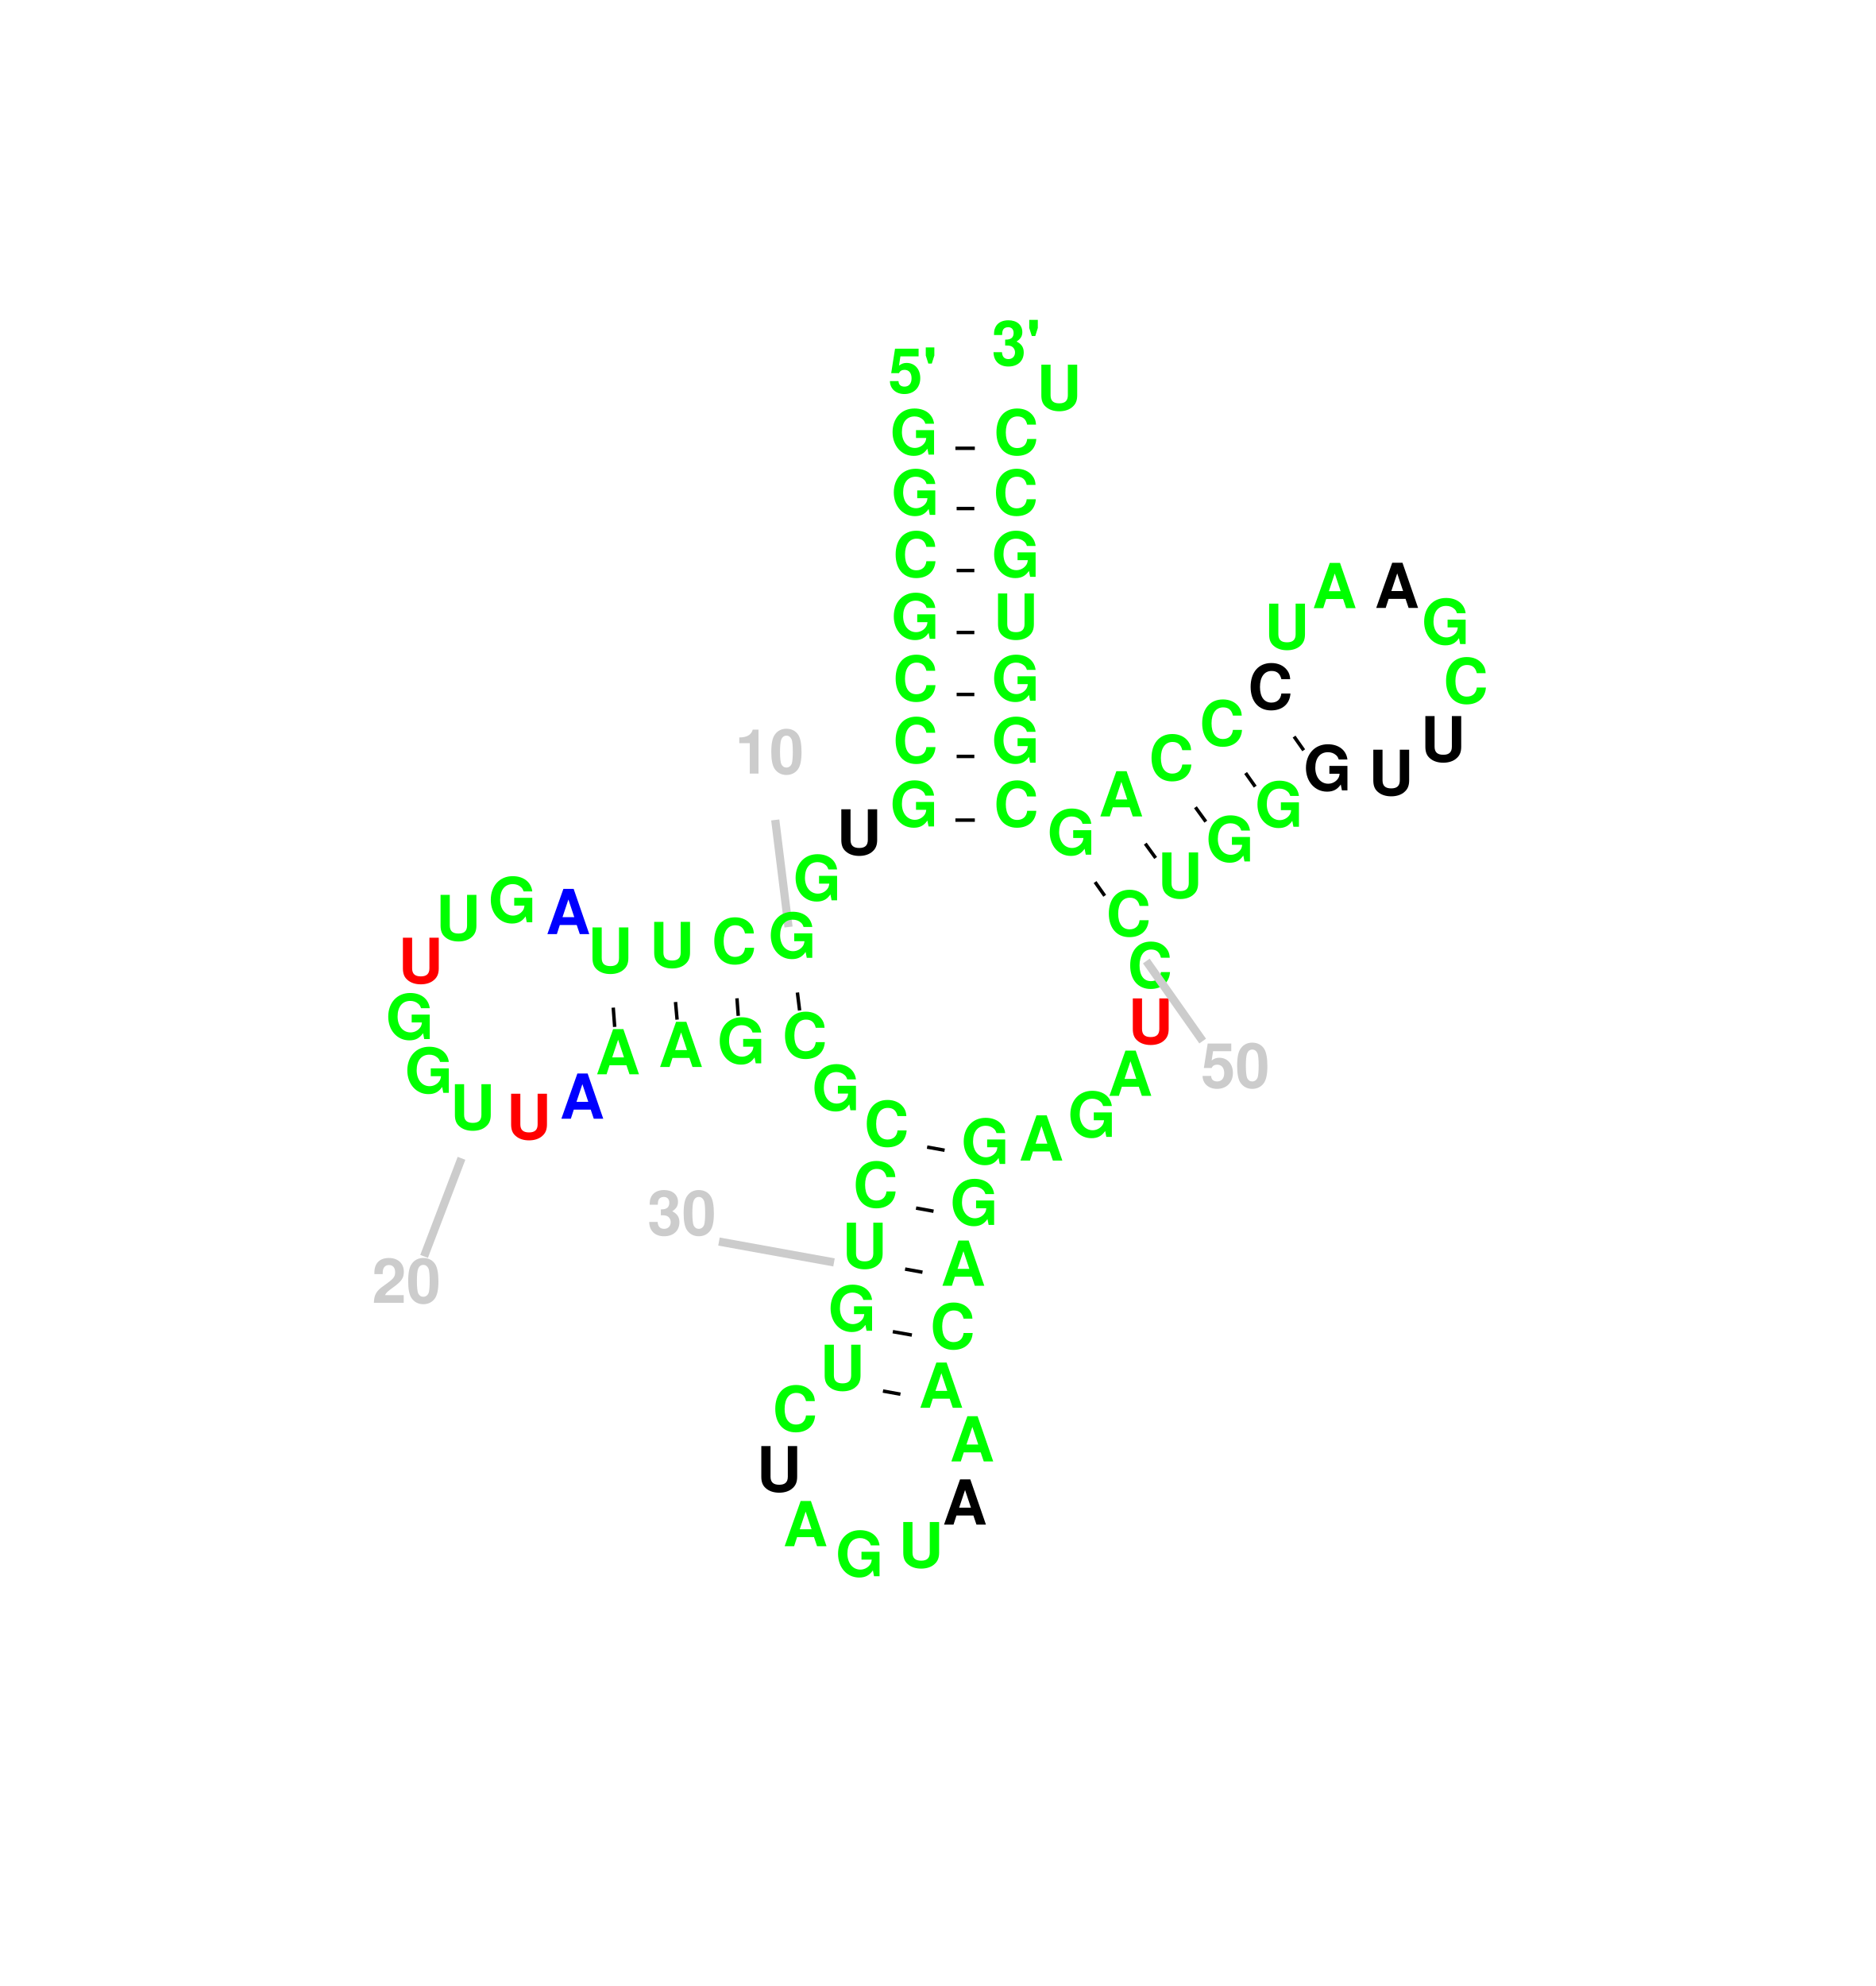
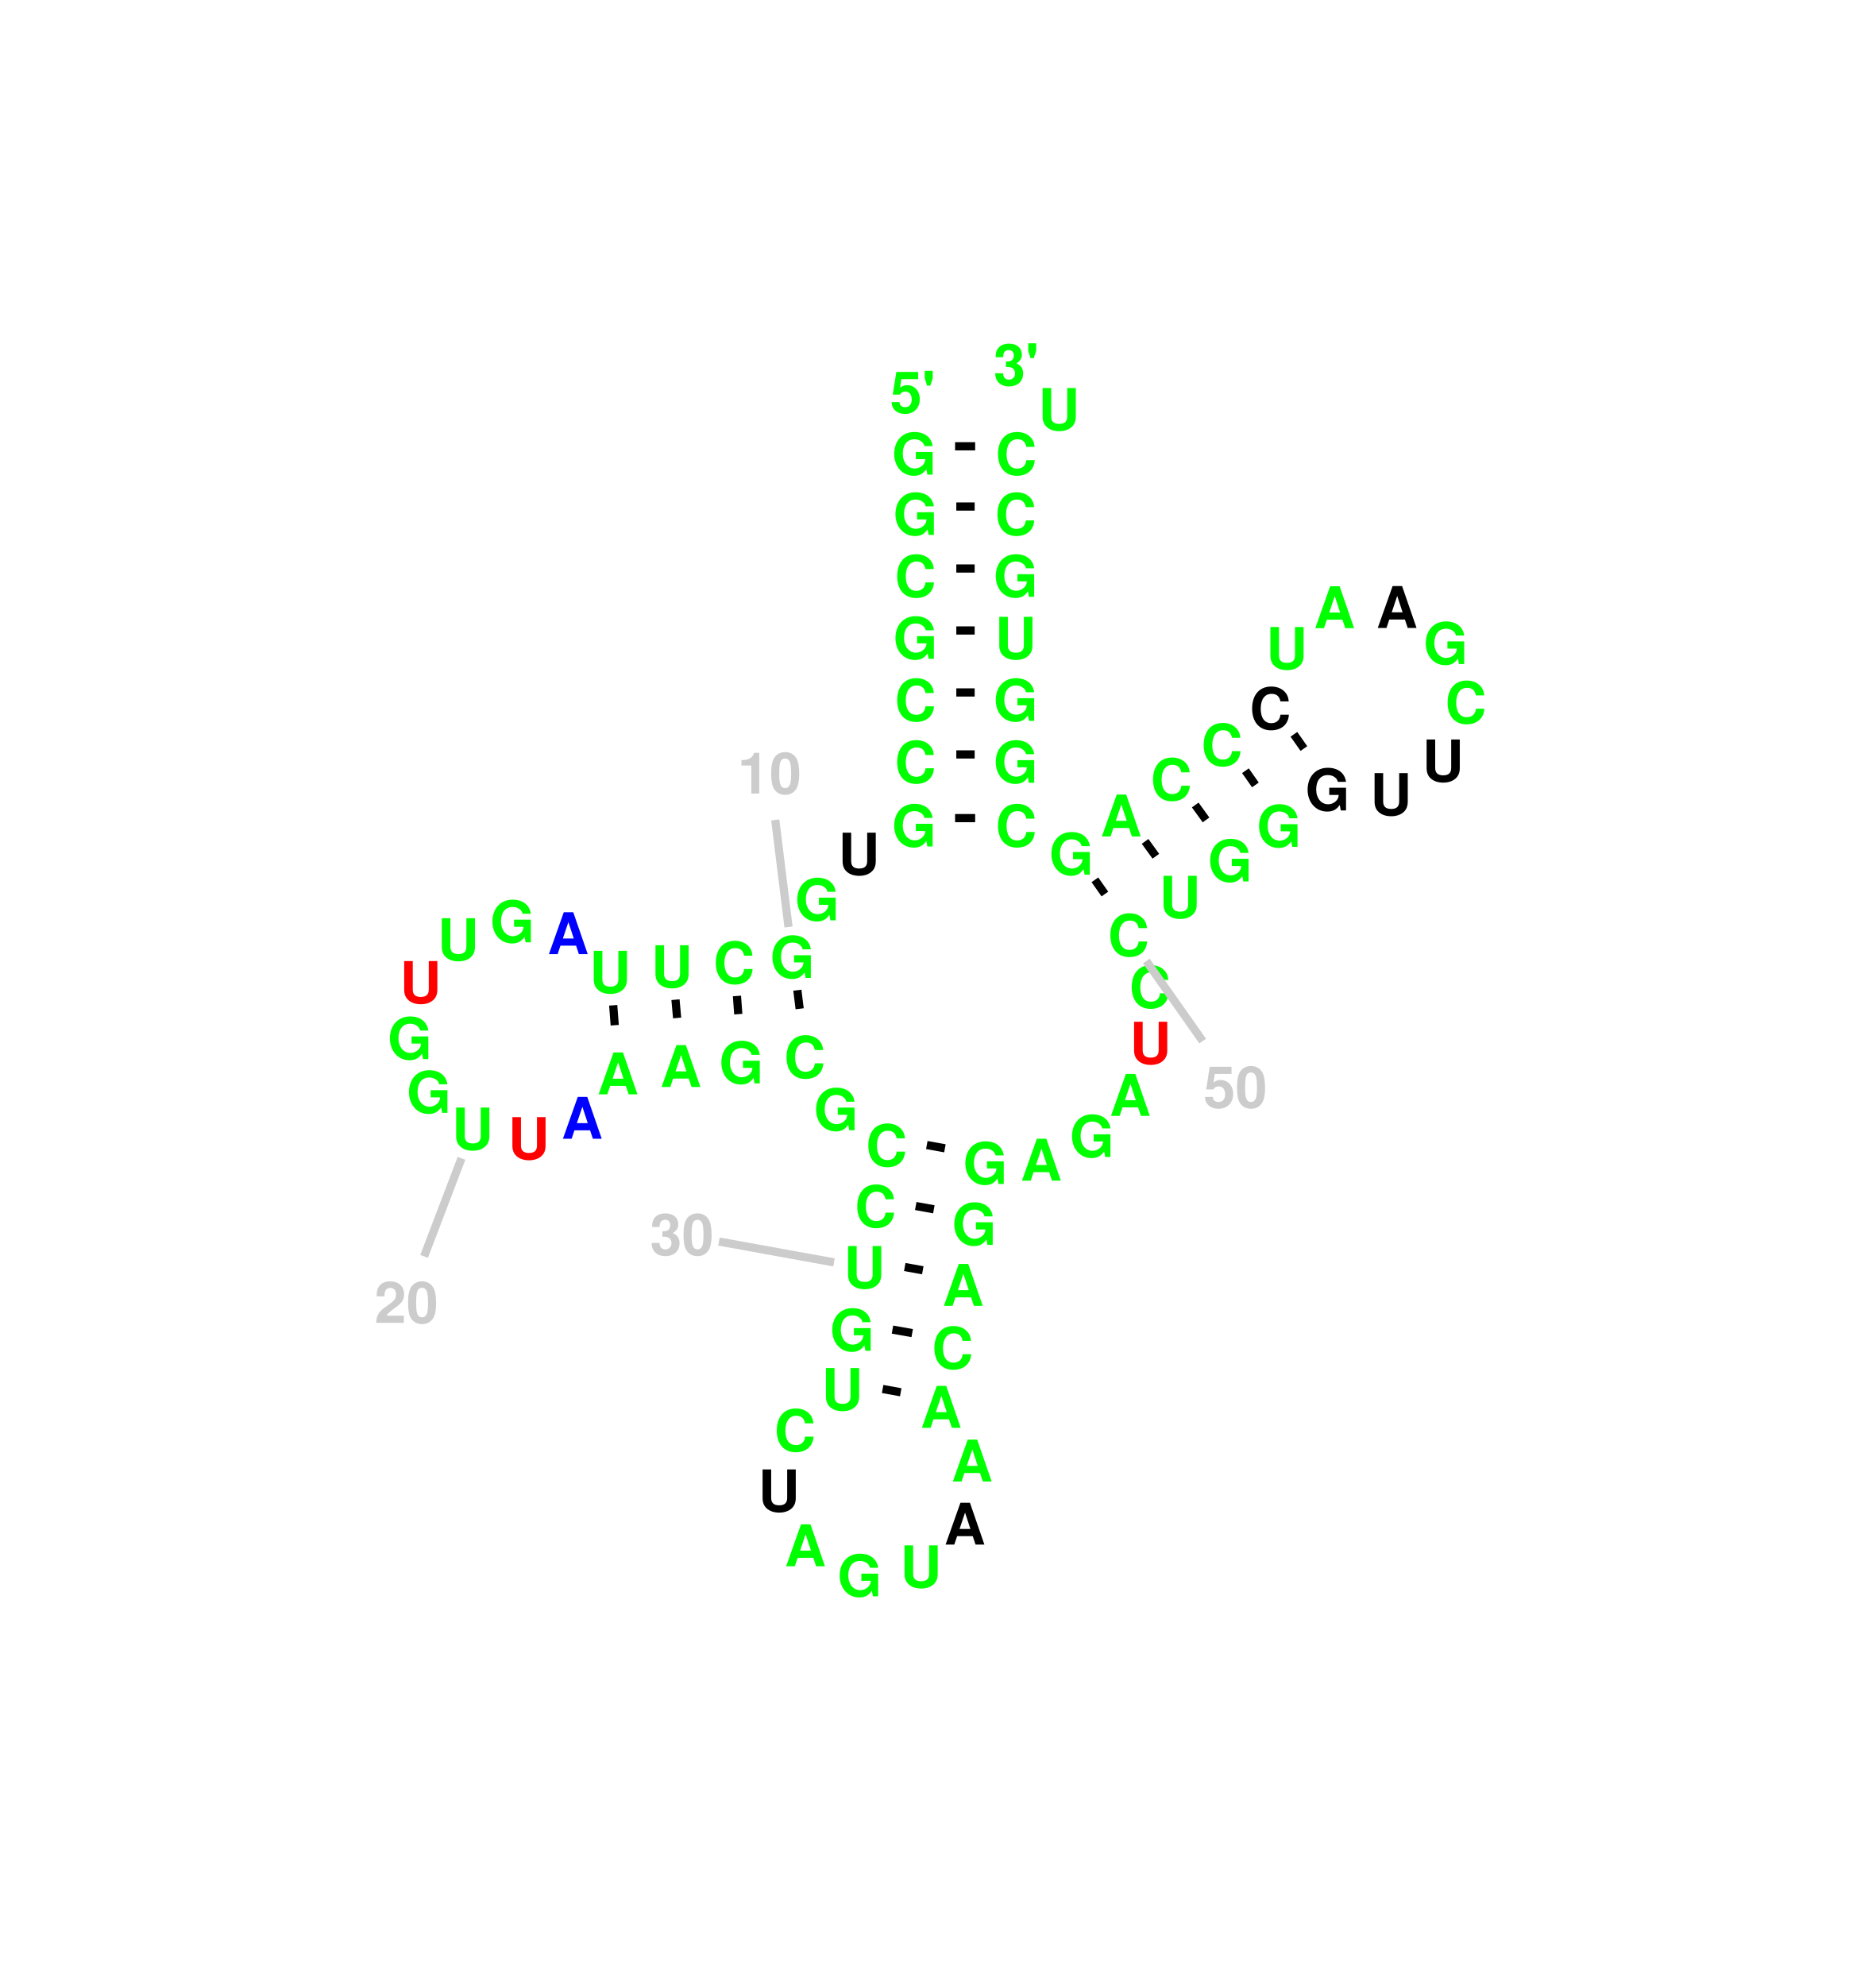
- <svg xmlns="http://www.w3.org/2000/svg" width="228.843" height="242.272" style="font-size: 7.56px; font-weight: bold; font-family: Helvetica; ">
+ <svg xmlns="http://www.w3.org/2000/svg" width="228.843" height="242.272" style="font-size: 7px; font-weight: bold; font-family: Helvetica; ">
  <g>
    <style type="text/css">


text.red {fill: rgb(255, 0, 0); }
text.green {fill: rgb(0, 255, 0); }
text.blue {fill: rgb(0, 0, 255); }
text.black {fill: rgb(0, 0, 0); }
text.gray {fill: rgb(204, 204, 204); }
text.brown {fill: rgb(211.65, 104.55, 30.6); }
- text {fill: rgb(0, 0, 0); text-anchor: middle; alignment-baseline: middle; }
+ text {fill: rgb(0, 0, 0); text-anchor: middle; dominant-baseline: middle; }
circle.red {stroke: rgb(255, 0, 0); fill: none; }
circle.green {stroke: rgb(0, 255, 0); fill: none; }
circle.blue {stroke: rgb(0, 0, 255); fill: none; }
circle.black {stroke: rgb(0, 0, 0); fill: none; }
circle.gray {stroke: rgb(204, 204, 204); fill: none; }
circle.brown {stroke: rgb(211.65, 104.55, 30.6); fill: none; }
circle {stroke: rgb(0, 0, 0); }
- line.red {stroke: rgb(255, 0, 0); stroke-width: 0.42; }
- line.green {stroke: rgb(0, 255, 0); stroke-width: 0.42; }
- line.blue {stroke: rgb(0, 0, 255); stroke-width: 0.42; }
- line.black {stroke: rgb(0, 0, 0); stroke-width: 0.42; }
- line.gray {stroke: rgb(204, 204, 204); stroke-width: 0.42; }
- line.brown {stroke: rgb(211.65, 104.55, 30.6); stroke-width: 0.42; }
+ line.red {stroke: rgb(255, 0, 0); }
+ line.green {stroke: rgb(0, 255, 0); }
+ line.blue {stroke: rgb(0, 0, 255); }
+ line.black {stroke: rgb(0, 0, 0); }
+ line.gray {stroke: rgb(204, 204, 204); }
+ line.brown {stroke: rgb(211.65, 104.55, 30.6); }
line {stroke: rgb(0, 0, 0); }
text.numbering-label {fill: rgb(204, 204, 204);}
line.numbering-line {stroke: rgb(204, 204, 204);}
- text.background {fill: rgb(255, 255, 255);
.template {visibility:hidden}

</style>
  </g>
  <g>
    <text x="111.379" y="47.897" class="green">5'</text>
  </g>
  <g>
    <text x="111.533" y="55.442" class="green">G</text>
  </g>
  <g>
-     <line x1="116.573" y1="54.686" x2="118.943" y2="54.686" class="black" />
+     <line x1="116.533" y1="54.442" x2="118.983" y2="54.442" class="black" />
  </g>
  <g>
    <text x="111.683" y="62.792" class="green">G</text>
  </g>
  <g>
-     <line x1="116.723" y1="62.036" x2="118.883" y2="62.036" class="black" />
+     <line x1="116.683" y1="61.792" x2="118.923" y2="61.792" class="black" />
  </g>
  <g>
    <text x="111.683" y="70.352" class="green">C</text>
  </g>
  <g>
-     <line x1="116.723" y1="69.596" x2="118.883" y2="69.596" class="black" />
+     <line x1="116.683" y1="69.352" x2="118.923" y2="69.352" class="black" />
  </g>
  <g>
    <text x="111.683" y="77.912" class="green">G</text>
  </g>
  <g>
-     <line x1="116.723" y1="77.156" x2="118.883" y2="77.156" class="black" />
+     <line x1="116.683" y1="76.912" x2="118.923" y2="76.912" class="black" />
  </g>
  <g>
    <text x="111.683" y="85.472" class="green">C</text>
  </g>
  <g>
-     <line x1="116.723" y1="84.716" x2="118.883" y2="84.716" class="black" />
+     <line x1="116.683" y1="84.472" x2="118.923" y2="84.472" class="black" />
  </g>
  <g>
    <text x="111.683" y="93.032" class="green">C</text>
  </g>
  <g>
-     <line x1="116.723" y1="92.276" x2="118.883" y2="92.276" class="black" />
+     <line x1="116.683" y1="92.032" x2="118.923" y2="92.032" class="black" />
  </g>
  <g>
    <text x="111.533" y="100.802" class="green">G</text>
  </g>
  <g>
-     <line x1="116.573" y1="100.046" x2="118.943" y2="100.046" class="black" />
+     <line x1="116.533" y1="99.802" x2="118.983" y2="99.802" class="black" />
  </g>
  <g>
    <text x="104.803" y="104.242" class="black">U</text>
  </g>
  <g>
    <text x="99.703" y="109.812" class="green">G</text>
  </g>
  <g>
    <text x="93.89" y="94.365" class="numbering-label sequential">10</text>
  </g>
  <g>
    <line x1="96.21" y1="113.087" x2="94.591" y2="100.025" class="numbering-line sequential" />
  </g>
  <g>
    <text x="96.673" y="116.832" class="green">G</text>
  </g>
  <g>
-     <line x1="97.293" y1="121.077" x2="97.564" y2="123.264" class="black" />
+     <line x1="97.288" y1="120.794" x2="97.569" y2="123.06" class="black" />
  </g>
  <g>
    <text x="89.553" y="117.512" class="green">C</text>
  </g>
  <g>
-     <line x1="89.92" y1="121.782" x2="90.076" y2="123.919" class="black" />
+     <line x1="89.918" y1="121.498" x2="90.079" y2="123.715" class="black" />
  </g>
  <g>
    <text x="81.973" y="117.972" class="green">U</text>
  </g>
  <g>
-     <line x1="82.422" y1="122.236" x2="82.615" y2="124.386" class="black" />
+     <line x1="82.419" y1="121.952" x2="82.618" y2="124.182" class="black" />
  </g>
  <g>
    <text x="74.443" y="118.652" class="green">U</text>
  </g>
  <g>
-     <line x1="74.824" y1="122.921" x2="75.002" y2="125.27" class="black" />
+     <line x1="74.821" y1="122.637" x2="75.005" y2="125.066" class="black" />
  </g>
  <g>
    <text x="69.314" y="113.95" class="blue">A</text>
  </g>
  <g>
    <text x="62.51" y="112.491" class="green">G</text>
  </g>
  <g>
    <text x="55.903" y="114.677" class="green">U</text>
  </g>
  <g>
    <text x="51.312" y="119.906" class="red">U</text>
  </g>
  <g>
    <text x="50" y="126.74" class="green">G</text>
  </g>
  <g>
    <text x="52.328" y="133.298" class="green">G</text>
  </g>
  <g>
    <text x="49.586" y="158.928" class="numbering-label sequential">20</text>
  </g>
  <g>
    <line x1="56.31" y1="141.301" x2="51.745" y2="153.268" class="numbering-line sequential" />
  </g>
  <g>
    <text x="57.654" y="137.776" class="green">U</text>
  </g>
  <g>
    <text x="64.515" y="138.941" class="red">U</text>
  </g>
  <g>
    <text x="71.021" y="136.473" class="blue">A</text>
  </g>
  <g>
    <text x="75.383" y="131.052" class="green">A</text>
  </g>
  <g>
    <text x="83.063" y="130.162" class="green">A</text>
  </g>
  <g>
    <text x="90.443" y="129.702" class="green">G</text>
  </g>
  <g>
    <text x="98.183" y="129.022" class="green">C</text>
  </g>
  <g>
    <text x="102.003" y="135.422" class="green">G</text>
  </g>
  <g>
    <text x="108.163" y="139.792" class="green">C</text>
  </g>
  <g>
-     <line x1="113.123" y1="139.933" x2="115.254" y2="140.318" class="black" />
+     <line x1="113.084" y1="139.682" x2="115.293" y2="140.082" class="black" />
  </g>
  <g>
    <text x="106.813" y="147.232" class="green">C</text>
  </g>
  <g>
-     <line x1="111.773" y1="147.373" x2="113.904" y2="147.758" class="black" />
+     <line x1="111.734" y1="147.122" x2="113.943" y2="147.522" class="black" />
  </g>
  <g>
    <text x="83.197" y="150.638" class="numbering-label sequential">30</text>
  </g>
  <g>
    <line x1="101.761" y1="153.999" x2="87.725" y2="151.458" class="numbering-line sequential" />
  </g>
  <g>
    <text x="105.473" y="154.672" class="green">U</text>
  </g>
  <g>
-     <line x1="110.433" y1="154.814" x2="112.554" y2="155.198" class="black" />
+     <line x1="110.393" y1="154.563" x2="112.593" y2="154.961" class="black" />
  </g>
  <g>
    <text x="103.973" y="162.322" class="green">G</text>
  </g>
  <g>
-     <line x1="108.935" y1="162.449" x2="111.261" y2="162.863" class="black" />
+     <line x1="108.896" y1="162.198" x2="111.301" y2="162.626" class="black" />
  </g>
  <g>
    <text x="102.773" y="169.552" class="green">U</text>
  </g>
  <g>
-     <line x1="107.733" y1="169.693" x2="109.864" y2="170.078" class="black" />
+     <line x1="107.694" y1="169.442" x2="109.903" y2="169.842" class="black" />
  </g>
  <g>
    <text x="96.993" y="174.562" class="green">C</text>
  </g>
  <g>
    <text x="95.043" y="181.922" class="black">U</text>
  </g>
  <g>
    <text x="98.263" y="188.622" class="green">A</text>
  </g>
  <g>
    <text x="104.883" y="192.272" class="green">G</text>
  </g>
  <g>
    <text x="112.363" y="191.182" class="green">U</text>
  </g>
  <g>
    <text x="117.713" y="185.982" class="black">A</text>
  </g>
  <g>
    <text x="118.603" y="178.282" class="green">A</text>
  </g>
  <g>
    <text x="114.823" y="171.732" class="green">A</text>
  </g>
  <g>
    <text x="116.223" y="164.502" class="green">C</text>
  </g>
  <g>
    <text x="117.513" y="156.852" class="green">A</text>
  </g>
  <g>
    <text x="118.863" y="149.412" class="green">G</text>
  </g>
  <g>
    <text x="120.213" y="141.972" class="green">G</text>
  </g>
  <g>
    <text x="127.038" y="141.577" class="green">A</text>
  </g>
  <g>
    <text x="133.227" y="138.675" class="green">G</text>
  </g>
  <g>
    <text x="137.894" y="133.679" class="green">A</text>
  </g>
  <g>
    <text x="140.37" y="127.307" class="red">U</text>
  </g>
  <g>
    <text x="140.299" y="120.472" class="green">C</text>
  </g>
  <g>
    <text x="150.73" y="132.66" class="numbering-label sequential">50</text>
  </g>
  <g>
    <line x1="139.866" y1="117.236" x2="146.743" y2="127" class="numbering-line sequential" />
  </g>
  <g>
    <text x="137.693" y="114.152" class="green">C</text>
  </g>
  <g>
-     <line x1="134.791" y1="109.275" x2="133.616" y2="107.606" class="black" />
+     <line x1="134.814" y1="109.064" x2="133.593" y2="107.329" class="black" />
  </g>
  <g>
    <text x="143.963" y="109.502" class="green">U</text>
  </g>
  <g>
-     <line x1="141.006" y1="104.664" x2="139.74" y2="102.917" class="black" />
+     <line x1="141.03" y1="104.453" x2="139.717" y2="102.641" class="black" />
  </g>
  <g>
    <text x="150.083" y="105.072" class="green">G</text>
  </g>
  <g>
-     <line x1="147.128" y1="100.233" x2="145.858" y2="98.478" class="black" />
+     <line x1="147.152" y1="100.021" x2="145.835" y2="98.202" class="black" />
  </g>
  <g>
    <text x="156.053" y="100.842" class="green">G</text>
  </g>
  <g>
-     <line x1="153.154" y1="95.963" x2="151.983" y2="94.298" class="black" />
+     <line x1="153.177" y1="95.752" x2="151.96" y2="94.021" class="black" />
  </g>
  <g>
    <text x="161.973" y="96.402" class="black">G</text>
  </g>
  <g>
-     <line x1="159.071" y1="91.525" x2="157.896" y2="89.856" class="black" />
+     <line x1="159.094" y1="91.314" x2="157.873" y2="89.579" class="black" />
  </g>
  <g>
    <text x="169.713" y="96.972" class="black">U</text>
  </g>
  <g>
    <text x="176.063" y="92.872" class="black">U</text>
  </g>
  <g>
    <text x="178.843" y="85.762" class="green">C</text>
  </g>
  <g>
    <text x="176.393" y="78.552" class="green">G</text>
  </g>
  <g>
    <text x="170.443" y="74.162" class="black">A</text>
  </g>
  <g>
    <text x="162.823" y="74.182" class="green">A</text>
  </g>
  <g>
    <text x="157.003" y="79.152" class="green">U</text>
  </g>
  <g>
    <text x="154.993" y="86.492" class="black">C</text>
  </g>
  <g>
    <text x="149.083" y="90.932" class="green">C</text>
  </g>
  <g>
    <text x="142.903" y="95.152" class="green">C</text>
  </g>
  <g>
    <text x="136.783" y="99.592" class="green">A</text>
  </g>
  <g>
    <text x="130.713" y="104.242" class="green">G</text>
  </g>
  <g>
    <text x="123.983" y="100.802" class="green">C</text>
  </g>
  <g>
    <text x="123.923" y="93.032" class="green">G</text>
  </g>
  <g>
    <text x="123.923" y="85.472" class="green">G</text>
  </g>
  <g>
    <text x="123.923" y="77.912" class="green">U</text>
  </g>
  <g>
    <text x="123.923" y="70.352" class="green">G</text>
  </g>
  <g>
    <text x="123.923" y="62.792" class="green">C</text>
  </g>
  <g>
    <text x="123.983" y="55.442" class="green">C</text>
  </g>
  <g>
    <text x="129.211" y="50" class="green">U</text>
  </g>
  <g>
    <text x="124.004" y="44.538" class="green">3'</text>
  </g>
</svg>
